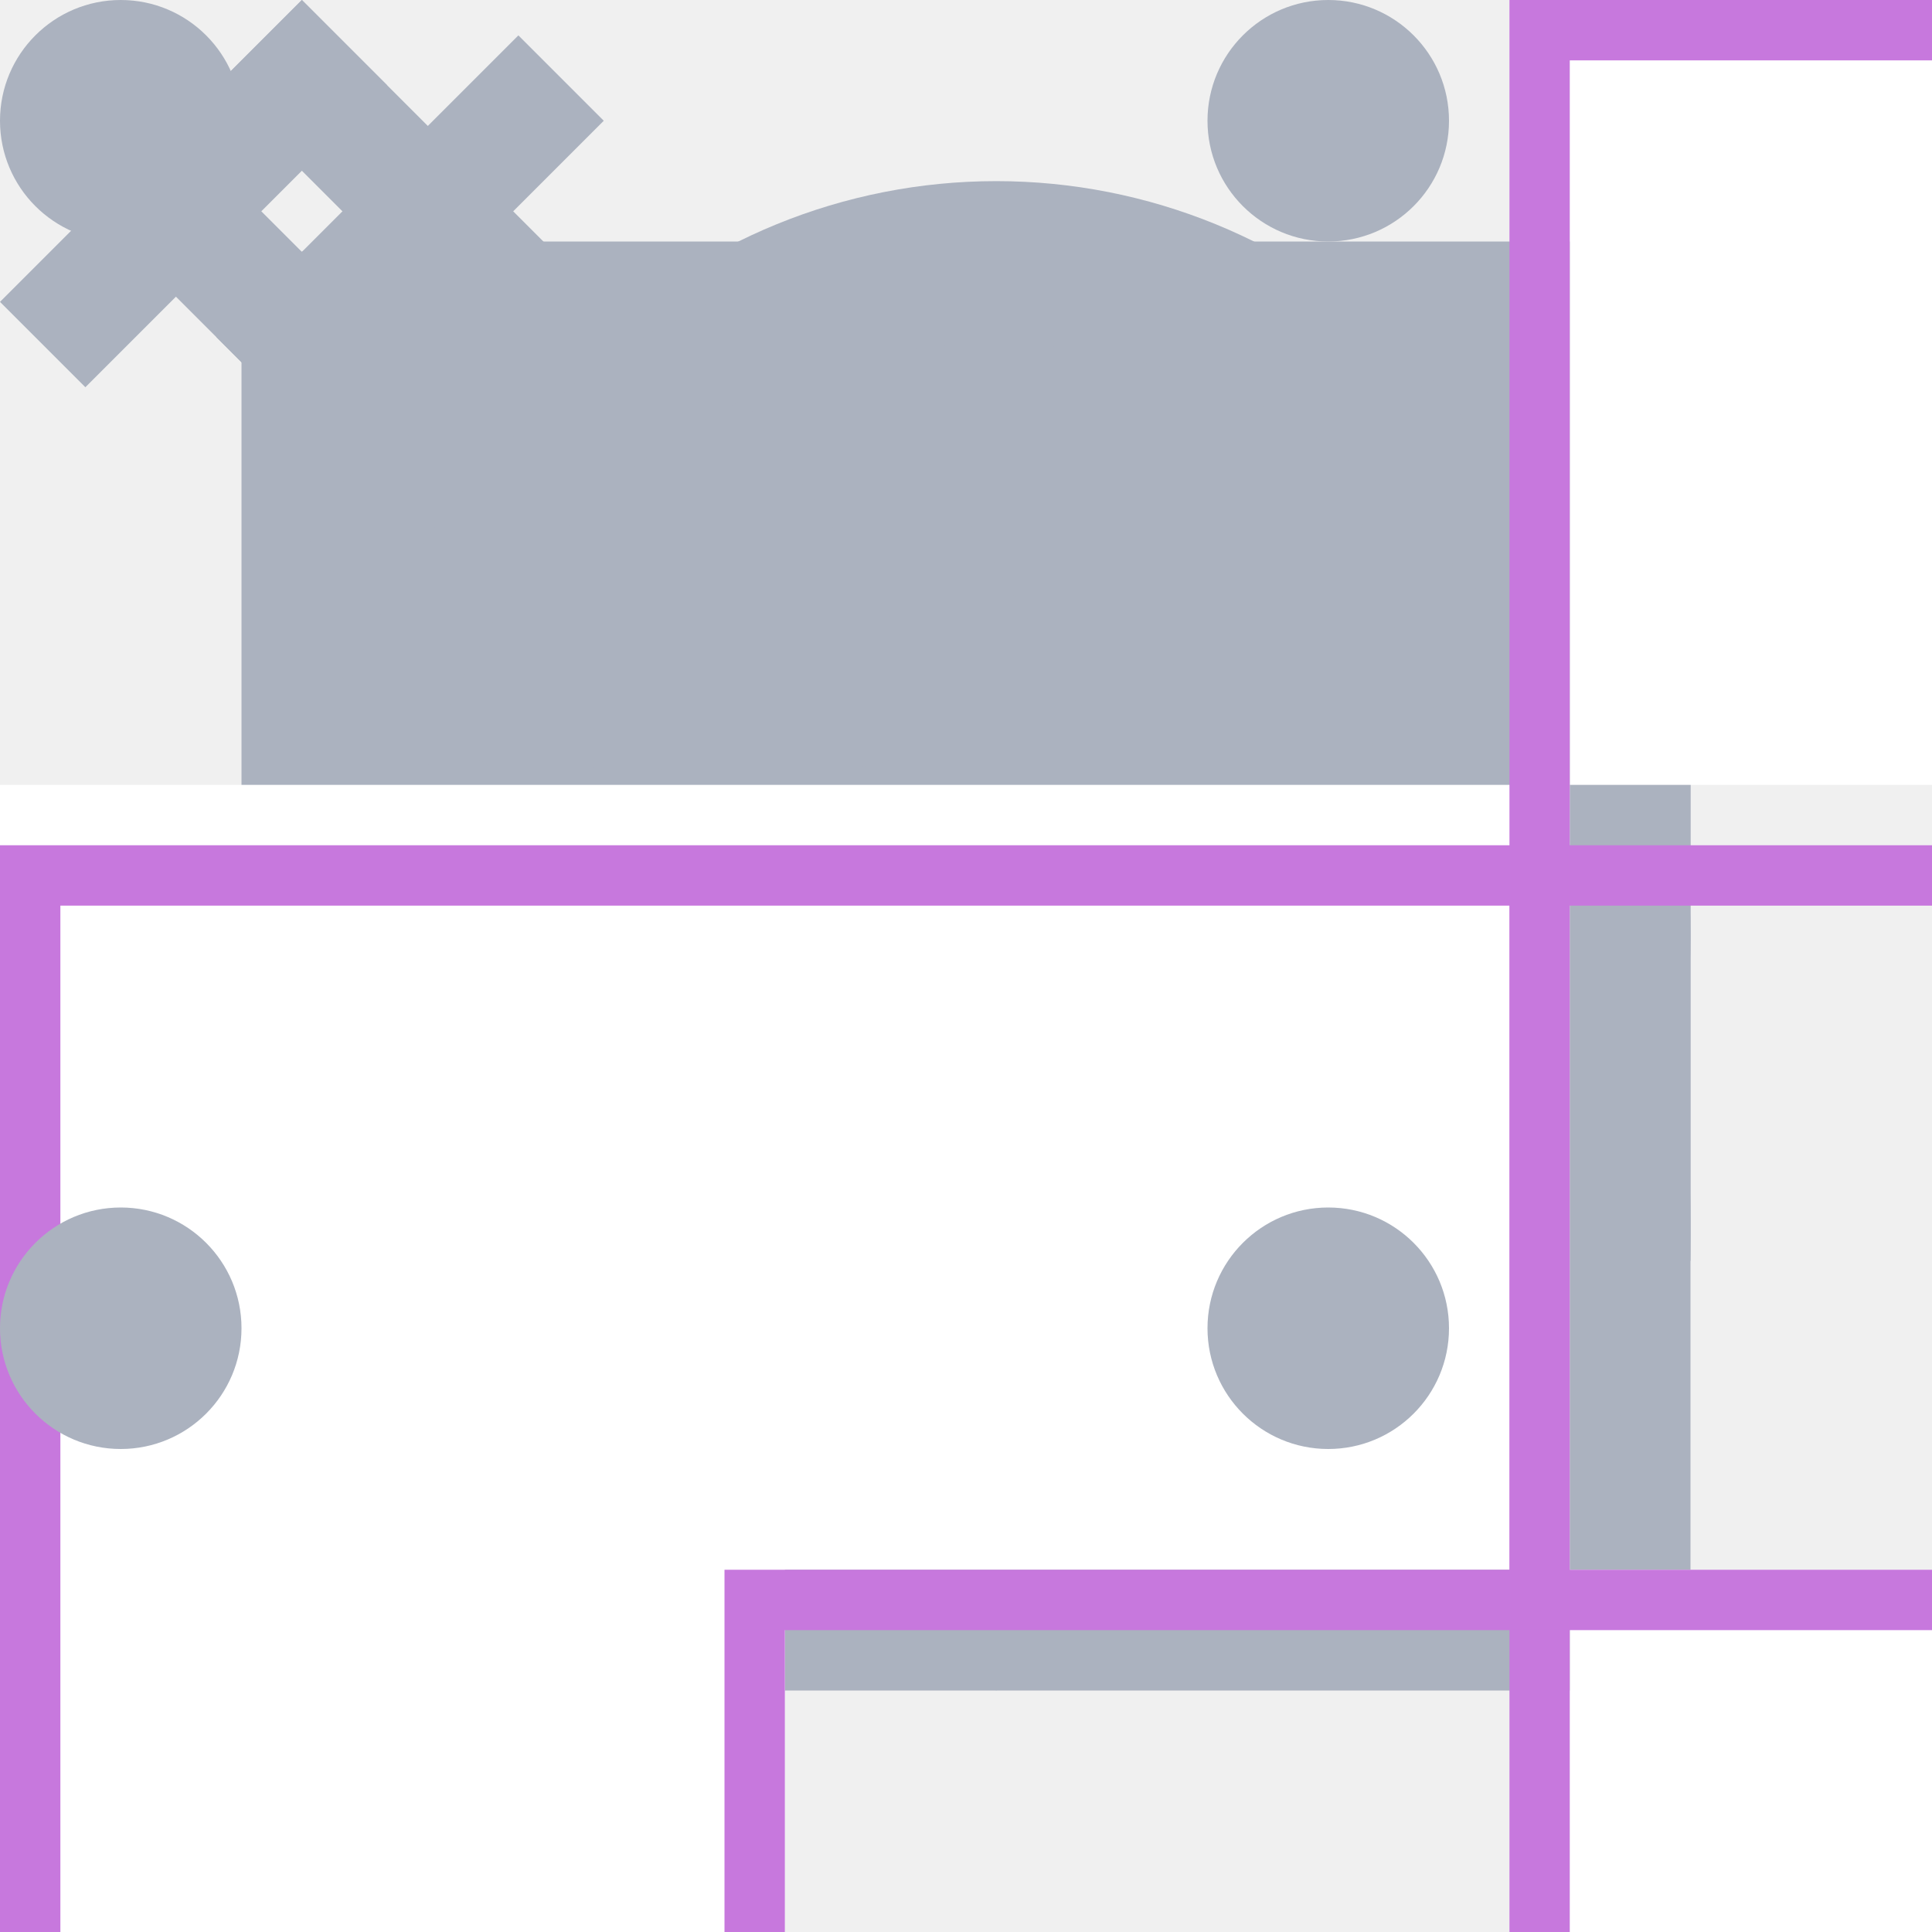
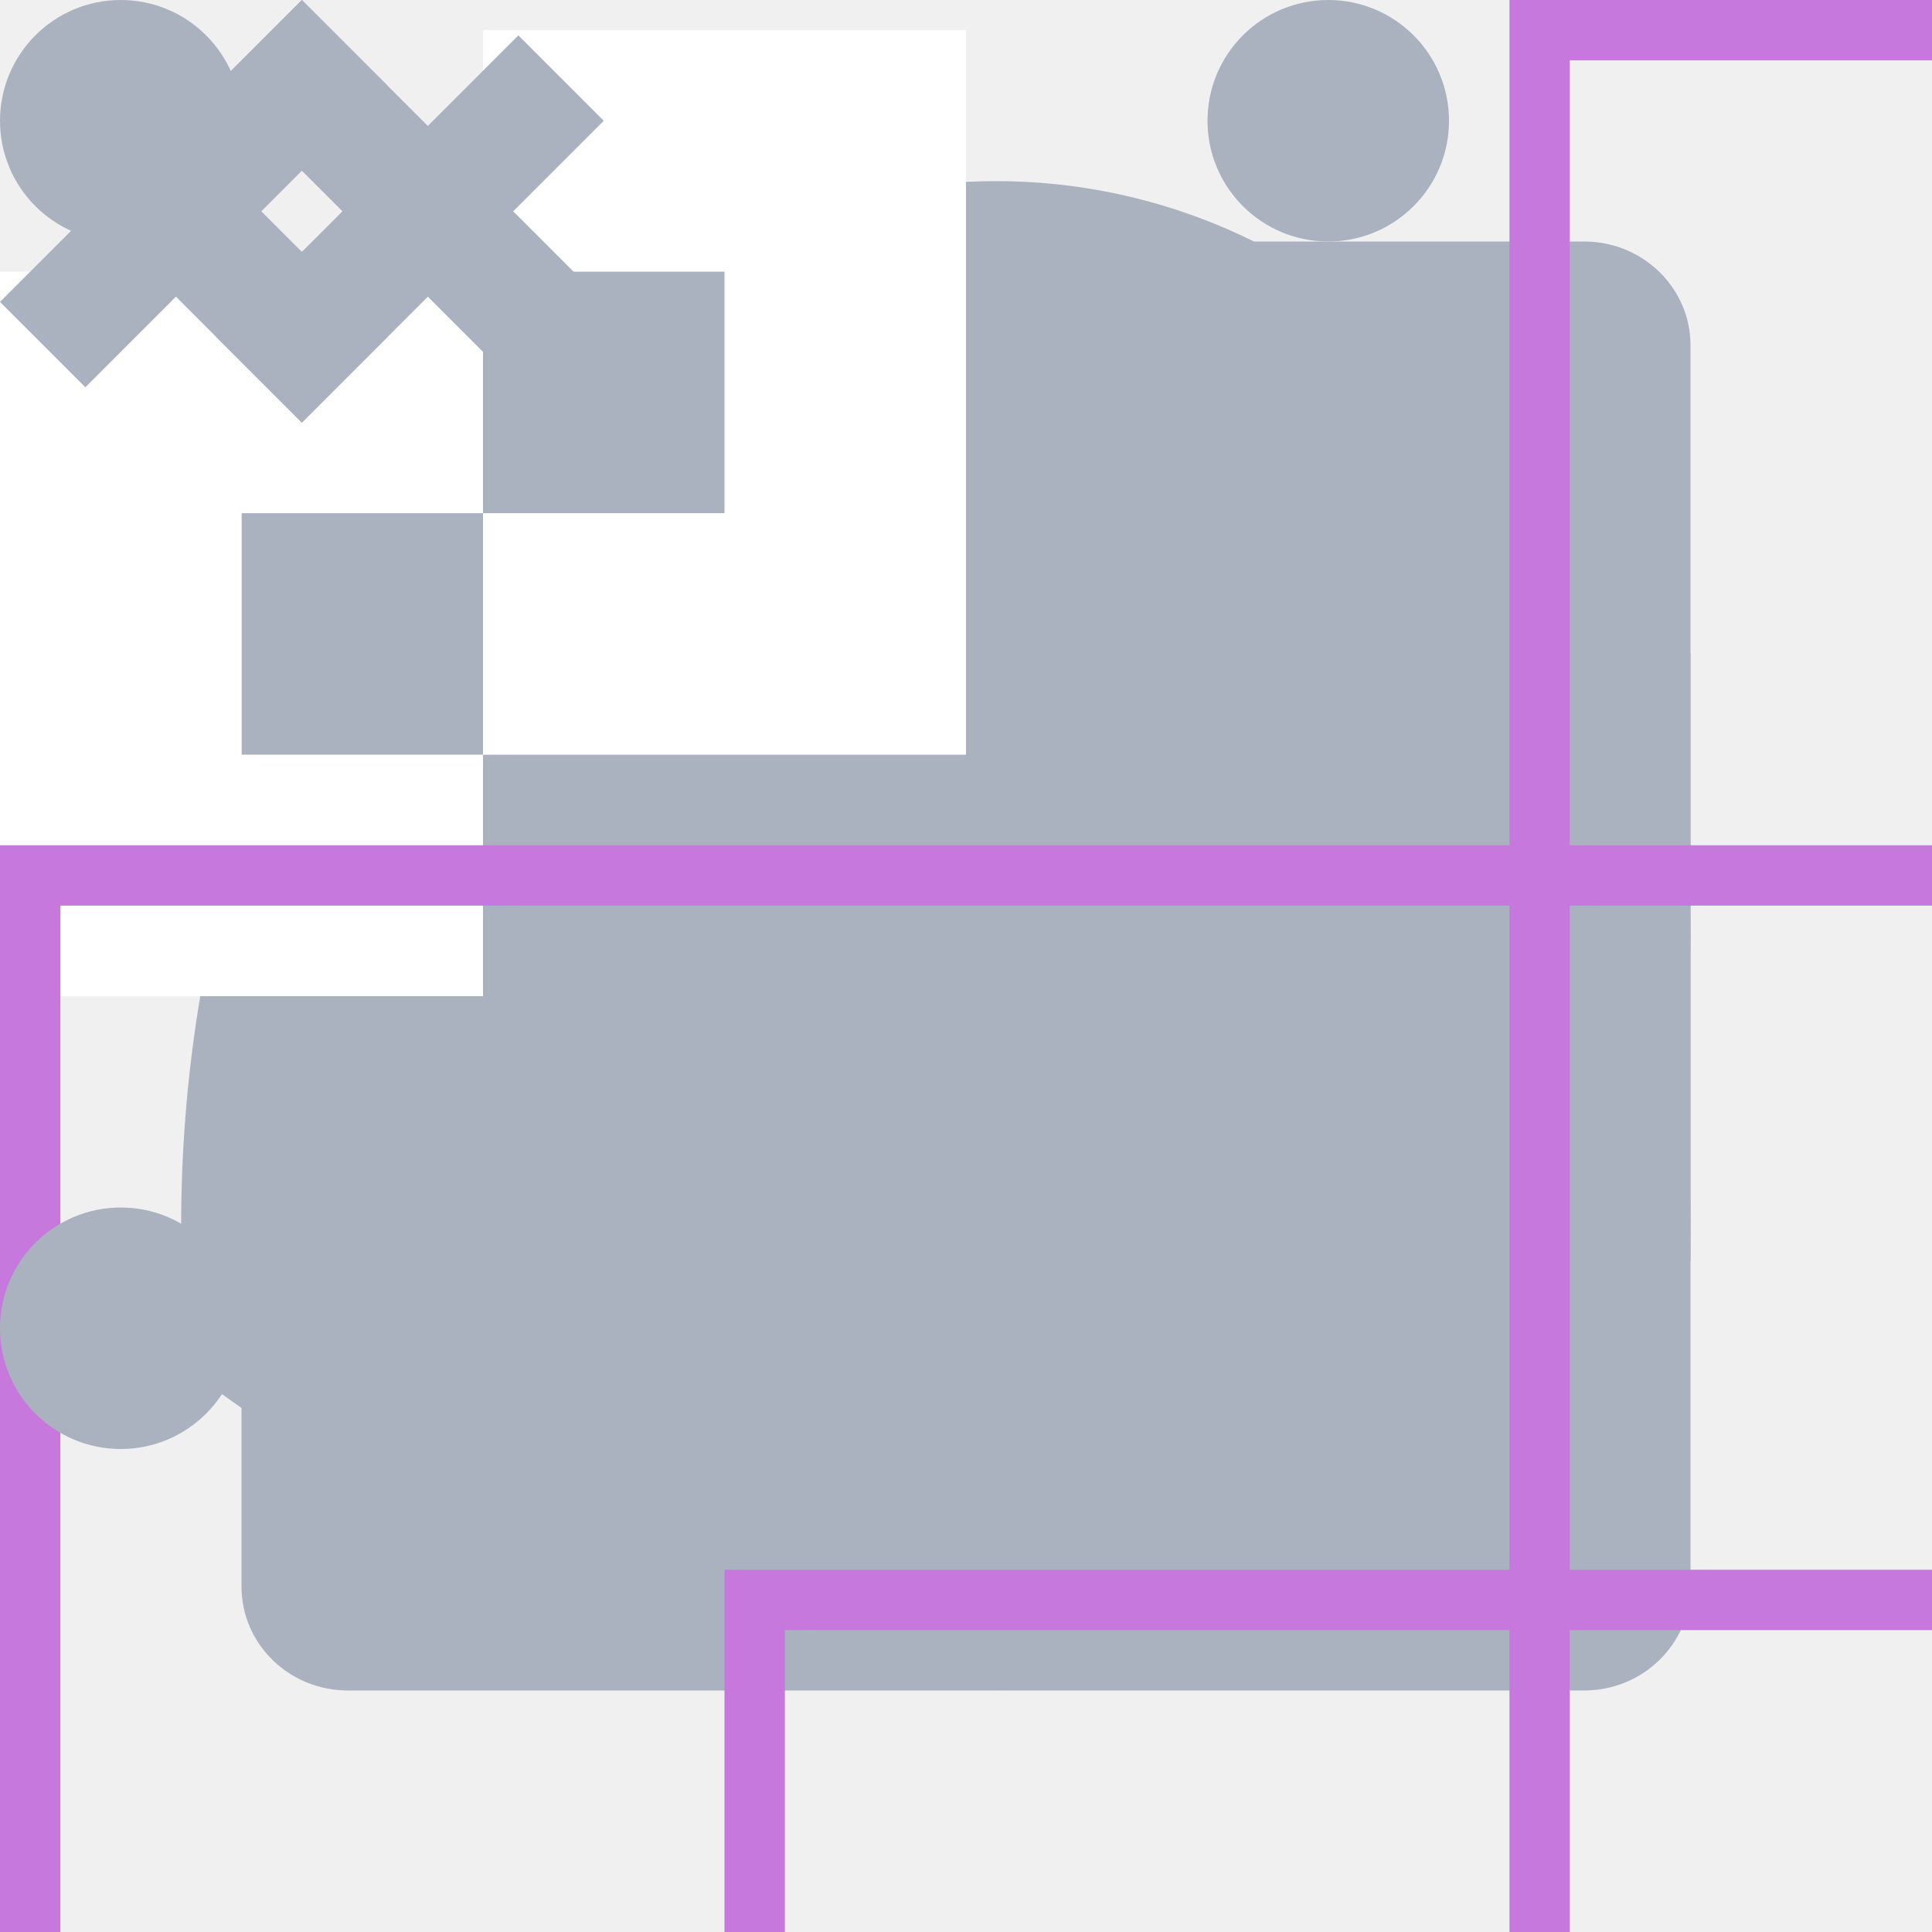
<svg xmlns="http://www.w3.org/2000/svg" width="32" height="32" viewBox="0 0 32 32" fill="none">
  <g id="Play">
    <path d="M23.192 17.394L10.466 24.778C9.386 25.404 8 24.646 8 23.384L8 8.616C8 7.356 9.384 6.596 10.466 7.224L23.192 14.608C23.438 14.748 23.642 14.951 23.784 15.196C23.926 15.44 24.001 15.718 24.001 16.001C24.001 16.284 23.926 16.562 23.784 16.806C23.642 17.051 23.438 17.254 23.192 17.394Z" fill="#ABB2BF" />
  </g>
  <g id="Twitter">
    <path d="M11.225 26C19.904 26 24.653 18.688 24.653 12.359C24.653 12.154 24.653 11.947 24.644 11.742C25.568 11.062 26.366 10.219 27 9.255C26.137 9.642 25.221 9.897 24.285 10.012C25.271 9.412 26.011 8.468 26.365 7.356C25.437 7.915 24.423 8.307 23.365 8.515C22.653 7.745 21.712 7.235 20.687 7.064C19.661 6.892 18.609 7.07 17.693 7.568C16.776 8.066 16.047 8.858 15.618 9.82C15.19 10.783 15.085 11.862 15.32 12.891C13.444 12.795 11.608 12.3 9.933 11.436C8.257 10.573 6.778 9.361 5.593 7.879C4.991 8.936 4.807 10.186 5.079 11.376C5.351 12.565 6.058 13.605 7.056 14.284C6.308 14.258 5.576 14.053 4.92 13.687V13.753C4.921 14.86 5.298 15.933 5.988 16.79C6.677 17.646 7.637 18.235 8.704 18.456C8.299 18.569 7.88 18.626 7.46 18.624C7.164 18.625 6.868 18.597 6.577 18.541C6.879 19.494 7.466 20.327 8.257 20.924C9.047 21.52 10.002 21.851 10.986 21.869C9.314 23.204 7.248 23.928 5.121 23.925C4.747 23.926 4.372 23.904 4 23.859C6.158 25.258 8.665 26.001 11.225 26Z" fill="#ABB2BF" />
  </g>
  <g id="Telegram">
    <path d="M27 15.5C27 18.55 25.788 21.475 23.632 23.632C21.475 25.788 18.55 27 15.5 27C12.45 27 9.525 25.788 7.368 23.632C5.212 21.475 4 18.55 4 15.5C4 12.45 5.212 9.525 7.368 7.368C9.525 5.212 12.45 4 15.5 4C18.55 4 21.475 5.212 23.632 7.368C25.788 9.525 27 12.45 27 15.5ZM15.913 12.49C14.794 12.956 12.557 13.919 9.205 15.379C8.662 15.595 8.376 15.808 8.35 16.015C8.307 16.364 8.745 16.502 9.342 16.69L9.593 16.769C10.18 16.96 10.97 17.183 11.38 17.192C11.754 17.201 12.169 17.048 12.628 16.732C15.76 14.617 17.377 13.549 17.478 13.526C17.55 13.509 17.651 13.489 17.717 13.549C17.784 13.608 17.777 13.722 17.77 13.752C17.727 13.937 16.006 15.536 15.116 16.364C14.839 16.623 14.642 16.805 14.602 16.847C14.513 16.938 14.423 17.027 14.331 17.114C13.785 17.64 13.377 18.034 14.353 18.678C14.823 18.989 15.2 19.243 15.575 19.499C15.983 19.778 16.391 20.055 16.92 20.403C17.054 20.49 17.183 20.583 17.308 20.672C17.784 21.011 18.214 21.316 18.742 21.267C19.049 21.238 19.367 20.951 19.528 20.088C19.909 18.052 20.658 13.64 20.83 11.821C20.841 11.67 20.834 11.518 20.812 11.369C20.798 11.248 20.739 11.136 20.648 11.057C20.517 10.966 20.361 10.92 20.202 10.923C19.771 10.93 19.105 11.162 15.913 12.49Z" fill="#ABB2BF" />
  </g>
  <g id="Discord">
    <path d="M24.164 7.659C22.543 6.878 20.832 6.321 19.075 6.001C19.059 5.998 19.043 6.001 19.028 6.008C19.014 6.015 19.002 6.027 18.994 6.042C18.773 6.452 18.53 6.988 18.36 7.408C16.465 7.106 14.538 7.106 12.644 7.408C12.454 6.941 12.239 6.484 12 6.042C11.992 6.027 11.98 6.016 11.966 6.008C11.951 6.001 11.935 5.999 11.919 6.001C10.161 6.319 8.45 6.877 6.83 7.659C6.816 7.665 6.804 7.675 6.797 7.689C3.557 12.771 2.667 17.728 3.103 22.623C3.105 22.646 3.119 22.669 3.136 22.684C5.023 24.151 7.134 25.271 9.378 25.996C9.394 26.001 9.411 26.001 9.427 25.996C9.443 25.99 9.456 25.979 9.466 25.965C9.947 25.276 10.375 24.55 10.744 23.786C10.752 23.77 10.754 23.752 10.751 23.735C10.749 23.717 10.741 23.701 10.728 23.689C10.72 23.681 10.711 23.675 10.7 23.671C10.027 23.399 9.375 23.073 8.75 22.695C8.733 22.685 8.72 22.668 8.714 22.648C8.708 22.627 8.71 22.606 8.719 22.587C8.724 22.575 8.732 22.564 8.742 22.556C8.874 22.452 9.005 22.344 9.13 22.236C9.141 22.227 9.154 22.221 9.168 22.219C9.182 22.217 9.197 22.219 9.21 22.224C13.302 24.186 17.731 24.186 21.773 22.224C21.787 22.218 21.802 22.216 21.816 22.218C21.831 22.22 21.845 22.226 21.856 22.236C21.981 22.344 22.113 22.452 22.244 22.556C22.254 22.564 22.263 22.575 22.269 22.587C22.274 22.6 22.277 22.613 22.276 22.627C22.276 22.641 22.272 22.654 22.265 22.666C22.258 22.678 22.249 22.688 22.238 22.695C21.614 23.076 20.961 23.402 20.286 23.669C20.275 23.673 20.265 23.68 20.257 23.688C20.249 23.697 20.243 23.707 20.239 23.718C20.235 23.729 20.234 23.741 20.235 23.753C20.236 23.764 20.239 23.775 20.244 23.786C20.619 24.548 21.049 25.276 21.52 25.965C21.53 25.979 21.544 25.99 21.559 25.996C21.575 26.001 21.592 26.001 21.608 25.996C23.856 25.273 25.97 24.153 27.859 22.684C27.869 22.677 27.877 22.668 27.882 22.657C27.888 22.647 27.891 22.635 27.892 22.623C28.414 16.964 27.019 12.047 24.195 7.69C24.192 7.683 24.188 7.677 24.183 7.671C24.177 7.666 24.171 7.662 24.164 7.659ZM11.355 19.642C10.122 19.642 9.108 18.454 9.108 16.998C9.108 15.54 10.103 14.353 11.355 14.353C12.616 14.353 13.62 15.55 13.602 16.998C13.602 18.454 12.606 19.642 11.355 19.642ZM19.661 19.642C18.43 19.642 17.414 18.454 17.414 16.998C17.414 15.54 18.41 14.353 19.661 14.353C20.922 14.353 21.928 15.55 21.908 16.998C21.908 18.454 20.922 19.642 19.661 19.642Z" fill="#ABB2BF" />
  </g>
  <g id="Linkedin">
    <path d="M4 5.719C4 4.769 4.789 4 5.763 4H26.238C27.211 4 28 4.769 28 5.719V26.281C28 27.23 27.211 28 26.238 28H5.763C4.789 28 4 27.23 4 26.281V5.719ZM11.415 24.091V13.254H7.813V24.091H11.415ZM9.614 11.773C10.87 11.773 11.652 10.942 11.652 9.901C11.629 8.838 10.871 8.029 9.639 8.029C8.405 8.029 7.6 8.839 7.6 9.901C7.6 10.942 8.382 11.773 9.591 11.773H9.614ZM16.977 24.091V18.038C16.977 17.715 17 17.39 17.096 17.16C17.356 16.513 17.948 15.842 18.945 15.842C20.248 15.842 20.768 16.835 20.768 18.294V24.091H24.37V17.875C24.37 14.545 22.594 12.997 20.224 12.997C18.313 12.997 17.456 14.047 16.977 14.787V14.824H16.953C16.96 14.812 16.968 14.799 16.977 14.787V13.254H13.377C13.421 14.271 13.377 24.091 13.377 24.091H16.977Z" fill="#ABB2BF" />
  </g>
  <g id="Landmark">
    <path d="M16.5 28C16.5 28 26 19.116 26 12.375C26 9.889 24.999 7.504 23.218 5.746C21.436 3.988 19.02 3 16.5 3C13.98 3 11.564 3.988 9.782 5.746C8.001 7.504 7 9.889 7 12.375C7 19.116 16.5 28 16.5 28ZM16.5 17.062C15.24 17.062 14.032 16.569 13.141 15.69C12.25 14.81 11.75 13.618 11.75 12.375C11.75 11.132 12.25 9.94 13.141 9.06C14.032 8.181 15.24 7.688 16.5 7.688C17.76 7.688 18.968 8.181 19.859 9.06C20.75 9.94 21.25 11.132 21.25 12.375C21.25 13.618 20.75 14.81 19.859 15.69C18.968 16.569 17.76 17.062 16.5 17.062Z" fill="#ABB2BF" />
  </g>
  <g id="Github">
    <path d="M15.5 6C9.699 6 5 10.588 5 16.253C5 20.79 8.006 24.622 12.179 25.98C12.704 26.07 12.901 25.762 12.901 25.493C12.901 25.25 12.888 24.442 12.888 23.584C10.25 24.058 9.568 22.956 9.357 22.379C9.239 22.084 8.727 21.174 8.281 20.931C7.914 20.739 7.389 20.264 8.268 20.252C9.095 20.239 9.686 20.995 9.883 21.302C10.828 22.853 12.337 22.418 12.941 22.148C13.033 21.482 13.308 21.033 13.61 20.777C11.274 20.521 8.832 19.636 8.832 15.715C8.832 14.6 9.239 13.677 9.909 12.959C9.804 12.703 9.436 11.652 10.014 10.242C10.014 10.242 10.893 9.973 12.901 11.293C13.741 11.062 14.634 10.947 15.526 10.947C16.419 10.947 17.311 11.062 18.151 11.293C20.159 9.96 21.039 10.242 21.039 10.242C21.616 11.652 21.249 12.703 21.144 12.959C21.813 13.677 22.22 14.587 22.22 15.715C22.22 19.649 19.766 20.521 17.429 20.777C17.81 21.098 18.138 21.713 18.138 22.674C18.138 24.045 18.125 25.147 18.125 25.493C18.125 25.762 18.322 26.083 18.847 25.98C20.931 25.294 22.743 23.985 24.026 22.24C25.309 20.495 26 18.401 26 16.253C26 10.588 21.301 6 15.5 6Z" fill="#ABB2BF" />
  </g>
  <g id="Figma">
    <path d="M16 16C16 15.116 16.369 14.268 17.025 13.643C17.681 13.018 18.572 12.667 19.5 12.667C20.428 12.667 21.319 13.018 21.975 13.643C22.631 14.268 23 15.116 23 16C23 16.884 22.631 17.732 21.975 18.357C21.319 18.982 20.428 19.333 19.5 19.333C18.572 19.333 17.681 18.982 17.025 18.357C16.369 17.732 16 16.884 16 16ZM9 22.667C9 21.783 9.369 20.935 10.025 20.31C10.681 19.684 11.572 19.333 12.5 19.333H16V22.667C16 23.551 15.631 24.399 14.975 25.024C14.319 25.649 13.428 26 12.5 26C11.572 26 10.681 25.649 10.025 25.024C9.369 24.399 9 23.551 9 22.667ZM16 6V12.667H19.5C20.428 12.667 21.319 12.316 21.975 11.69C22.631 11.065 23 10.217 23 9.333C23 8.449 22.631 7.601 21.975 6.976C21.319 6.351 20.428 6 19.5 6H16ZM9 9.333C9 10.217 9.369 11.065 10.025 11.69C10.681 12.316 11.572 12.667 12.5 12.667H16V6H12.5C11.572 6 10.681 6.351 10.025 6.976C9.369 7.601 9 8.449 9 9.333ZM9 16C9 16.884 9.369 17.732 10.025 18.357C10.681 18.982 11.572 19.333 12.5 19.333H16V12.667H12.5C11.572 12.667 10.681 13.018 10.025 13.643C9.369 14.268 9 15.116 9 16Z" fill="#ABB2BF" />
  </g>
  <g id="Email">
    <path d="M5.072 9.203C5.217 8.577 5.573 8.018 6.082 7.618C6.592 7.218 7.224 7 7.875 7H25.125C25.776 7 26.408 7.218 26.918 7.618C27.427 8.018 27.783 8.577 27.928 9.203L16.5 16.087L5.072 9.203ZM5 10.821V20.885L13.342 15.844L5 10.821ZM14.719 16.676L5.275 22.381C5.508 22.866 5.876 23.275 6.337 23.562C6.797 23.849 7.33 24 7.875 24H25.125C25.669 24 26.203 23.848 26.663 23.561C27.123 23.274 27.491 22.864 27.724 22.379L18.28 16.674L16.5 17.747L14.719 16.674V16.676ZM19.658 15.846L28 20.885V10.821L19.658 15.844V15.846Z" fill="#ABB2BF" />
  </g>
  <g id="Dribble">
    <path fill-rule="evenodd" clip-rule="evenodd" d="M16.5 4C10.152 4 5 9.152 5 15.5C5 21.848 10.152 27 16.5 27C22.837 27 28 21.848 28 15.5C28 9.152 22.837 4 16.5 4ZM24.096 9.302C25.512 11.025 26.295 13.182 26.317 15.412C25.992 15.351 22.749 14.689 19.481 15.1C19.407 14.939 19.343 14.764 19.269 14.59C19.069 14.116 18.845 13.63 18.62 13.167C22.237 11.696 23.884 9.576 24.097 9.3L24.096 9.302ZM16.5 5.696C18.994 5.696 21.277 6.631 23.012 8.166C22.837 8.416 21.352 10.398 17.86 11.708C16.25 8.752 14.467 6.332 14.193 5.958C14.949 5.781 15.723 5.693 16.5 5.696ZM12.321 6.619C13.637 8.443 14.854 10.338 15.964 12.294C11.374 13.516 7.32 13.492 6.883 13.492C7.199 12.005 7.854 10.611 8.798 9.419C9.741 8.228 10.947 7.27 12.321 6.621V6.619ZM6.672 15.514V15.213C7.096 15.227 11.861 15.289 16.763 13.817C17.049 14.364 17.311 14.926 17.561 15.487L17.173 15.599C12.11 17.234 9.416 21.698 9.19 22.074C7.569 20.273 6.671 17.936 6.672 15.513V15.514ZM16.5 25.328C14.317 25.332 12.196 24.603 10.477 23.258C10.649 22.896 12.646 19.055 18.183 17.122C18.209 17.109 18.221 17.109 18.247 17.097C19.18 19.507 19.881 22 20.341 24.543C19.128 25.065 17.82 25.332 16.5 25.328ZM21.977 23.645C21.876 23.045 21.352 20.178 20.068 16.647C23.148 16.161 25.842 16.959 26.179 17.071C25.969 18.398 25.488 19.666 24.764 20.797C24.041 21.929 23.091 22.898 21.975 23.645H21.977Z" fill="#ABB2BF" />
  </g>
  <g id="Logo-white">
-     <path fill-rule="evenodd" clip-rule="evenodd" d="M39 0H26V13H13H0V26V39V52H13H26V39H39H52V26V13V0H39ZM13 39H26V26H39V13H26V26H13V39Z" fill="white" />
+     <path fill-rule="evenodd" clip-rule="evenodd" d="M12 0.5H8V4.5H4H0V8.5V12.5V16.5H4H8V12.5H12H16V8.5V4.5V0.5H12ZM4 12.5H8V8.5H12V4.5H8V8.5H4V12.5Z" fill="white" />
  </g>
  <g id="Logo-purple">
    <mask id="path-1-inside-1_1103_3419" fill="white">
      <path fill-rule="evenodd" clip-rule="evenodd" d="M0 14H13H26V27H13V40H26V53H13H0V40V27V14Z" />
    </mask>
    <path d="M0 14V13H-1V14H0ZM26 14H27V13H26V14ZM26 27V28H27V27H26ZM13 27V26H12V27H13ZM13 40H12V41H13V40ZM26 40H27V39H26V40ZM26 53V54H27V53H26ZM0 53H-1V54H0V53ZM13 13H0V15H13V13ZM26 13H13V15H26V13ZM27 27V14H25V27H27ZM13 28H26V26H13V28ZM14 40V27H12V40H14ZM13 41H26V39H13V41ZM25 40V53H27V40H25ZM26 52H13V54H26V52ZM0 54H13V52H0V54ZM-1 40V53H1V40H-1ZM-1 27V40H1V27H-1ZM-1 14V27H1V14H-1Z" fill="#C778DD" mask="url(#path-1-inside-1_1103_3419)" />
    <mask id="path-3-outside-2_1103_3419" maskUnits="userSpaceOnUse" x="25" y="0" width="28" height="41" fill="black">
      <rect fill="white" x="25" width="28" height="41" />
      <path fill-rule="evenodd" clip-rule="evenodd" d="M26 1H39H52V14V27V40H39H26V27H39V14H26V1Z" />
    </mask>
    <path d="M26 1V0H25V1H26ZM52 1H53V0H52V1ZM52 40V41H53V40H52ZM26 40H25V41H26V40ZM26 27V26H25V27H26ZM39 27V28H40V27H39ZM39 14H40V13H39V14ZM26 14H25V15H26V14ZM39 0H26V2H39V0ZM52 0H39V2H52V0ZM53 14V1H51V14H53ZM53 27V14H51V27H53ZM53 40V27H51V40H53ZM39 41H52V39H39V41ZM39 39H26V41H39V39ZM27 40V27H25V40H27ZM26 28H39V26H26V28ZM38 14V27H40V14H38ZM26 15H39V13H26V15ZM25 1V14H27V1H25Z" fill="#C778DD" mask="url(#path-3-outside-2_1103_3419)" />
  </g>
  <g id="Dots">
    <circle cx="2" cy="2" r="2" fill="#ABB2BF" />
    <circle cx="22" cy="2" r="2" fill="#ABB2BF" />
    <circle cx="42" cy="2" r="2" fill="#ABB2BF" />
    <circle cx="62" cy="2" r="2" fill="#ABB2BF" />
    <circle cx="82" cy="2" r="2" fill="#ABB2BF" />
    <circle cx="2" cy="22" r="2" fill="#ABB2BF" />
    <circle cx="22" cy="22" r="2" fill="#ABB2BF" />
    <circle cx="42" cy="22" r="2" fill="#ABB2BF" />
    <circle cx="62" cy="22" r="2" fill="#ABB2BF" />
    <circle cx="82" cy="22" r="2" fill="#ABB2BF" />
    <circle cx="2" cy="42" r="2" fill="#ABB2BF" />
    <circle cx="22" cy="42" r="2" fill="#ABB2BF" />
    <circle cx="42" cy="42" r="2" fill="#ABB2BF" />
    <circle cx="62" cy="42" r="2" fill="#ABB2BF" />
    <circle cx="82" cy="42" r="2" fill="#ABB2BF" />
    <circle cx="2" cy="62" r="2" fill="#ABB2BF" />
    <circle cx="22" cy="62" r="2" fill="#ABB2BF" />
    <circle cx="42" cy="62" r="2" fill="#ABB2BF" />
    <circle cx="62" cy="62" r="2" fill="#ABB2BF" />
    <circle cx="82" cy="62" r="2" fill="#ABB2BF" />
    <circle cx="2" cy="82" r="2" fill="#ABB2BF" />
    <circle cx="22" cy="82" r="2" fill="#ABB2BF" />
    <circle cx="42" cy="82" r="2" fill="#ABB2BF" />
    <circle cx="62" cy="82" r="2" fill="#ABB2BF" />
    <circle cx="82" cy="82" r="2" fill="#ABB2BF" />
  </g>
  <g id="Selector-not-open">
    <line x1="0.707" y1="1.293" x2="5.707" y2="6.293" stroke="#ABB2BF" stroke-width="2" />
    <line x1="4.293" y1="6.293" x2="9.293" y2="1.293" stroke="#ABB2BF" stroke-width="2" />
  </g>
  <g id="Selector-open">
    <line x1="9.293" y1="5.707" x2="4.293" y2="0.707" stroke="#ABB2BF" stroke-width="2" />
    <line x1="5.707" y1="0.707" x2="0.707" y2="5.707" stroke="#ABB2BF" stroke-width="2" />
  </g>
</svg>
